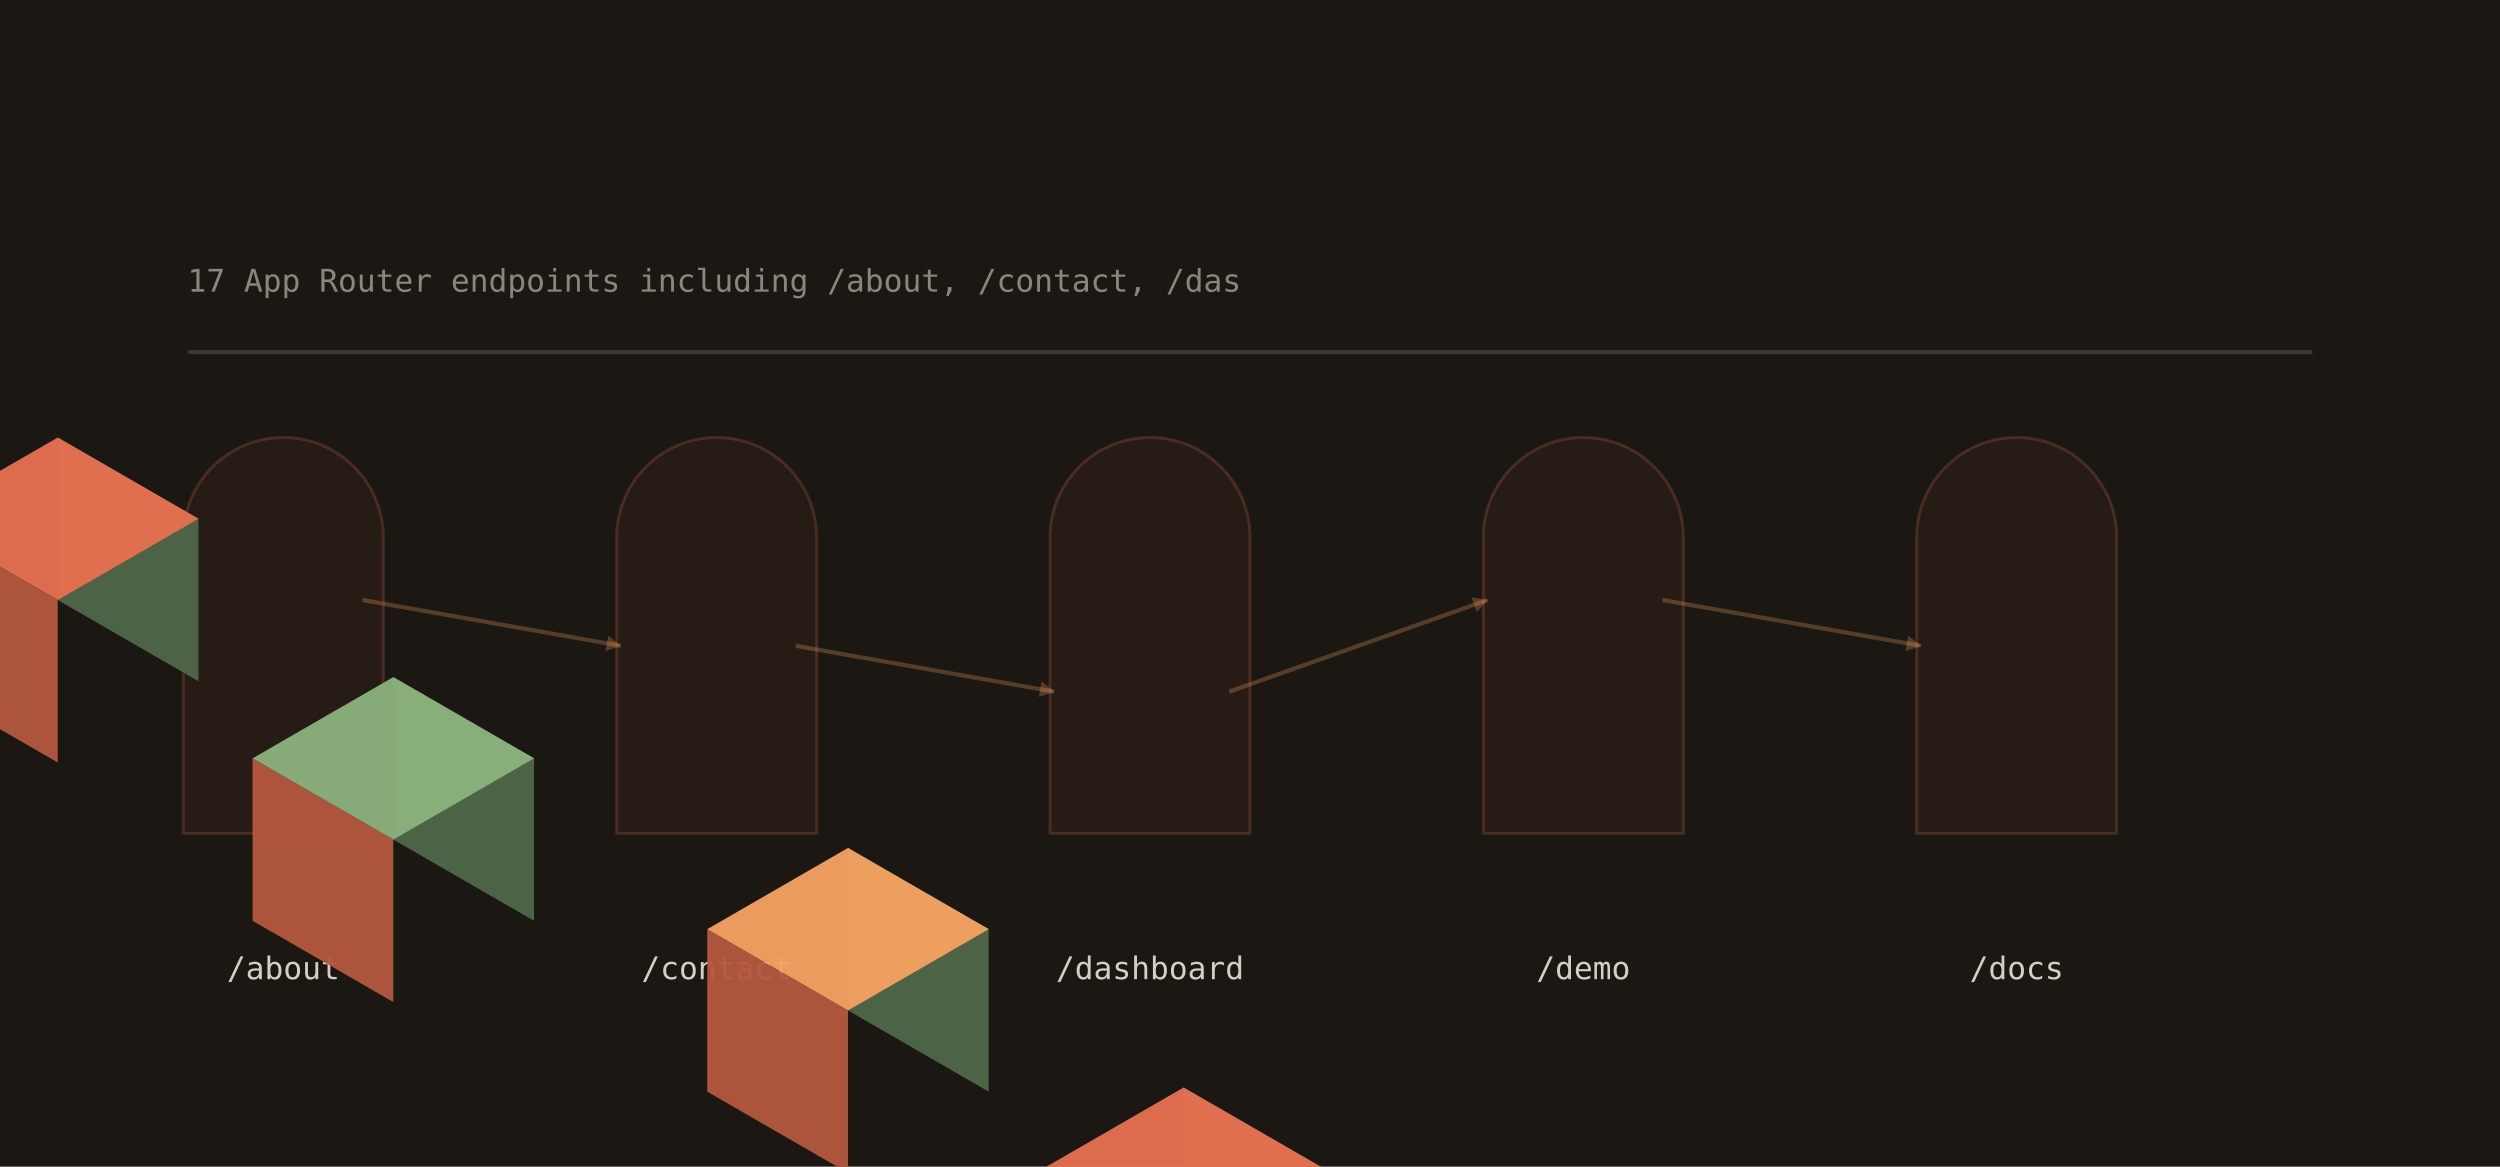
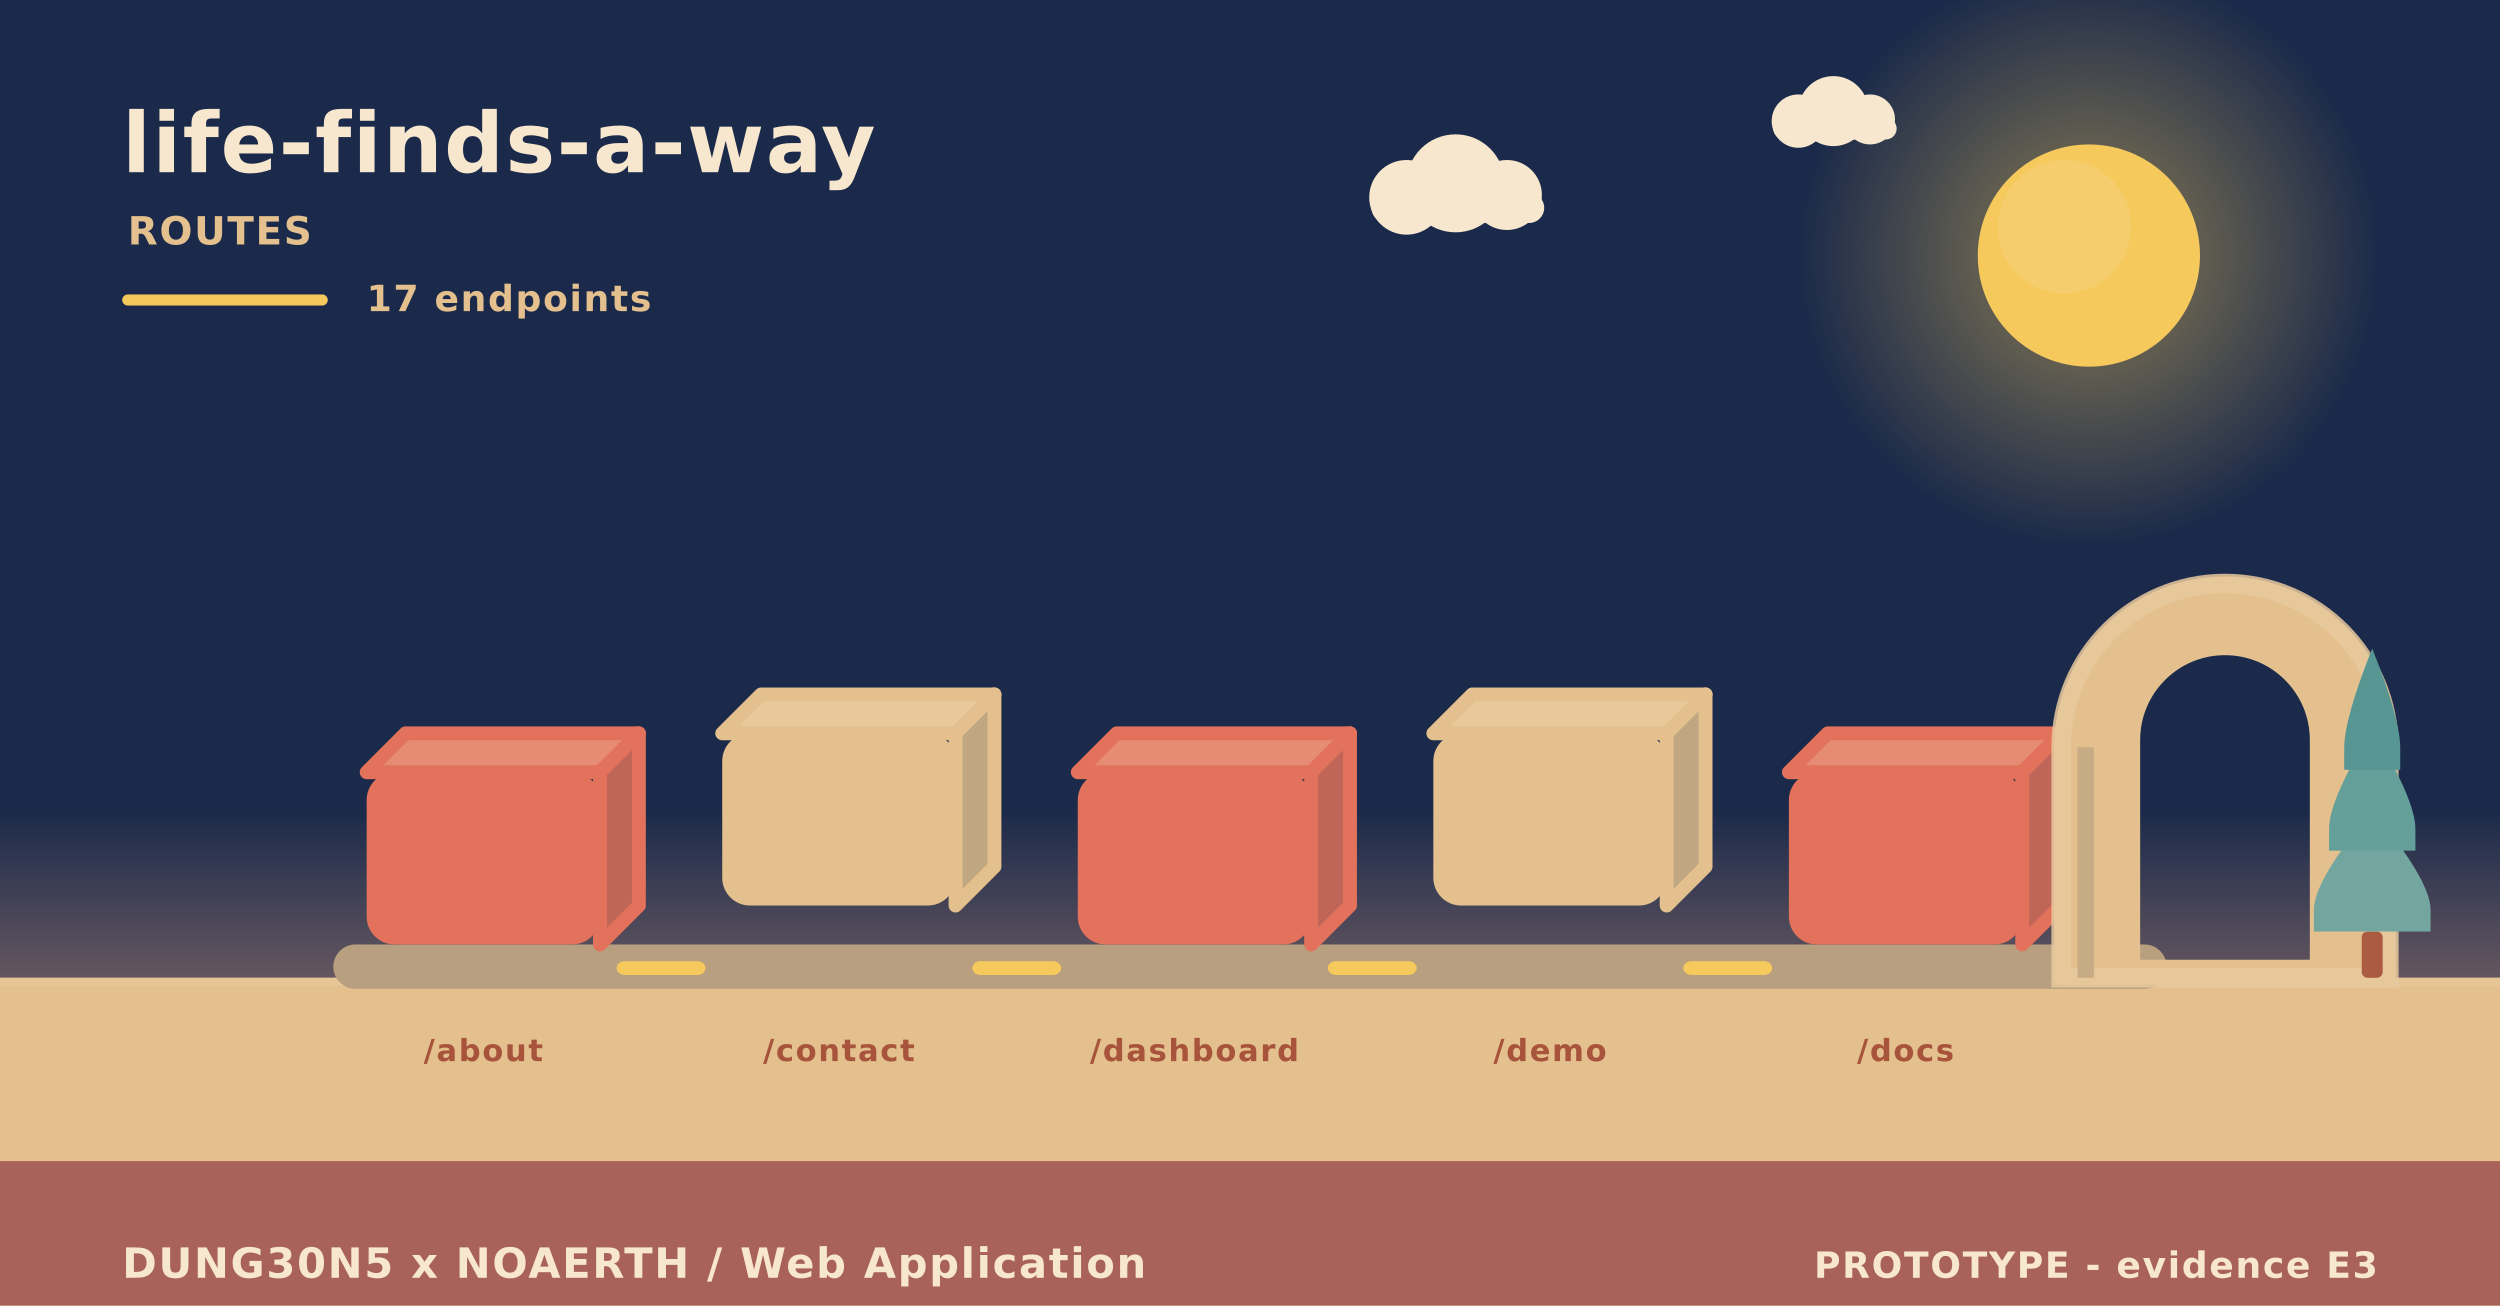
- <svg xmlns="http://www.w3.org/2000/svg" viewBox="0 0 1200 560" width="1200" height="560" role="img" aria-label="life-finds-a-way data flow">
-   <rect width="1200" height="560" fill="#1b1712" />
-   <defs>
-     <linearGradient id="gf" x1="0" y1="0" x2="1" y2="1">
-       <stop offset="0%" stop-color="#f4a261" />
-       <stop offset="100%" stop-color="#e76f51" />
-     </linearGradient>
-   </defs>
-   <path d="M88.00,400.00 L88.00,258.00 A48.00,48.00 0 0 1 184.00,258.00 L184.00,400.00 Z" fill="rgba(231,111,81,0.100)" opacity="0.55" stroke="rgba(231,111,81,0.400)" stroke-width="1.4" />
-   <polygon points="-133.37,173.00 -65.82,212.00 -65.82,134.00 -133.37,95.00" fill="#506748" opacity="0.95" />
-   <polygon points="-200.92,212.00 -133.37,251.00 -133.37,173.00 -200.92,134.00" fill="#b4573f" opacity="0.95" />
-   <polygon points="-133.37,95.00 -65.82,134.00 -133.37,173.00 -200.92,134.00" fill="#f4a261" opacity="0.95" />
-   <text x="136" y="470" font-family="ui-monospace,Menlo,monospace" font-size="15" fill="rgba(253,246,233,0.820)" text-anchor="middle">/about</text>
-   <path d="M296.00,400.00 L296.00,258.00 A48.00,48.00 0 0 1 392.00,258.00 L392.00,400.00 Z" fill="rgba(231,111,81,0.100)" opacity="0.55" stroke="rgba(231,111,81,0.400)" stroke-width="1.4" />
-   <polygon points="27.71,288.00 95.26,327.00 95.26,249.00 27.71,210.00" fill="#506748" opacity="0.95" />
-   <polygon points="-39.84,327.00 27.71,366.00 27.71,288.00 -39.84,249.00" fill="#b4573f" opacity="0.95" />
-   <polygon points="27.71,210.00 95.26,249.00 27.71,288.00 -39.84,249.00" fill="#e76f51" opacity="0.95" />
-   <text x="344" y="470" font-family="ui-monospace,Menlo,monospace" font-size="15" fill="rgba(253,246,233,0.820)" text-anchor="middle">/contact</text>
-   <line x1="174.00" y1="288.00" x2="298.00" y2="310.00" stroke="rgba(244,162,97,0.500)" stroke-width="2.00" opacity="0.55" />
-   <polygon points="298.00,310.00 291.97,305.07 290.64,312.55" fill="rgba(244,162,97,0.500)" opacity="0.55" />
-   <path d="M504.00,400.00 L504.00,258.00 A48.00,48.00 0 0 1 600.00,258.00 L600.00,400.00 Z" fill="rgba(231,111,81,0.100)" opacity="0.55" stroke="rgba(231,111,81,0.400)" stroke-width="1.4" />
-   <polygon points="188.79,403.00 256.34,442.00 256.34,364.00 188.79,325.00" fill="#506748" opacity="0.95" />
-   <polygon points="121.24,442.00 188.79,481.00 188.79,403.00 121.24,364.00" fill="#b4573f" opacity="0.95" />
-   <polygon points="188.79,325.00 256.34,364.00 188.79,403.00 121.24,364.00" fill="#8ab17d" opacity="0.95" />
-   <text x="552" y="470" font-family="ui-monospace,Menlo,monospace" font-size="15" fill="rgba(253,246,233,0.820)" text-anchor="middle">/dashboard</text>
-   <line x1="382.00" y1="310.00" x2="506.00" y2="332.00" stroke="rgba(244,162,97,0.500)" stroke-width="2.00" opacity="0.55" />
-   <polygon points="506.00,332.00 499.97,327.07 498.64,334.55" fill="rgba(244,162,97,0.500)" opacity="0.55" />
-   <path d="M712.00,400.00 L712.00,258.00 A48.00,48.00 0 0 1 808.00,258.00 L808.00,400.00 Z" fill="rgba(231,111,81,0.100)" opacity="0.55" stroke="rgba(231,111,81,0.400)" stroke-width="1.4" />
-   <polygon points="407.03,485.00 474.58,524.00 474.58,446.00 407.03,407.00" fill="#506748" opacity="0.95" />
-   <polygon points="339.48,524.00 407.03,563.00 407.03,485.00 339.48,446.00" fill="#b4573f" opacity="0.95" />
-   <polygon points="407.03,407.00 474.58,446.00 407.03,485.00 339.48,446.00" fill="#f4a261" opacity="0.95" />
-   <text x="760" y="470" font-family="ui-monospace,Menlo,monospace" font-size="15" fill="rgba(253,246,233,0.820)" text-anchor="middle">/demo</text>
-   <line x1="590.00" y1="332.00" x2="714.00" y2="288.00" stroke="rgba(244,162,97,0.500)" stroke-width="2.00" opacity="0.55" />
-   <polygon points="714.00,288.00 706.32,286.69 708.86,293.86" fill="rgba(244,162,97,0.500)" opacity="0.55" />
-   <path d="M920.00,400.00 L920.00,258.00 A48.00,48.00 0 0 1 1016.00,258.00 L1016.00,400.00 Z" fill="rgba(231,111,81,0.100)" opacity="0.55" stroke="rgba(231,111,81,0.400)" stroke-width="1.4" />
-   <polygon points="568.11,600.00 635.66,639.00 635.66,561.00 568.11,522.00" fill="#506748" opacity="0.95" />
-   <polygon points="500.56,639.00 568.11,678.00 568.11,600.00 500.56,561.00" fill="#b4573f" opacity="0.95" />
-   <polygon points="568.11,522.00 635.66,561.00 568.11,600.00 500.56,561.00" fill="#e76f51" opacity="0.95" />
-   <text x="968" y="470" font-family="ui-monospace,Menlo,monospace" font-size="15" fill="rgba(253,246,233,0.820)" text-anchor="middle">/docs</text>
-   <line x1="798.00" y1="288.00" x2="922.00" y2="310.00" stroke="rgba(244,162,97,0.500)" stroke-width="2.00" opacity="0.55" />
-   <polygon points="922.00,310.00 915.97,305.07 914.64,312.55" fill="rgba(244,162,97,0.500)" opacity="0.55" />
-   <rect x="90.00" y="168.00" width="1020.00" height="2.00" rx="0.00" fill="rgba(253,246,233,0.140)" opacity="1.00" />
-   <text x="90" y="140" font-family="ui-monospace,Menlo,monospace" font-size="15" fill="rgba(253,246,233,0.500)">17 App Router endpoints including /about, /contact, /das</text>
+ <svg xmlns="http://www.w3.org/2000/svg" width="900" height="470" viewBox="0 0 900 470" role="img" aria-label="life-finds-a-way - how data moves">
+   <linearGradient id="skyd" x1="0" y1="0" x2="0" y2="1">
+     <stop offset="0" stop-color="#1b2a4a" />
+     <stop offset="0.62" stop-color="#1b2a4a" />
+     <stop offset="1" stop-color="#f3ad8a" />
+   </linearGradient>
+   <rect width="900" height="470" fill="url(#skyd)" />
+   <radialGradient id="sund">
+     <stop offset="0.35" stop-color="#f5c95c" stop-opacity="0.34" />
+     <stop offset="1" stop-color="#f5c95c" stop-opacity="0" />
+   </radialGradient>
+   <circle cx="752" cy="92" r="104" fill="url(#sund)" />
+   <circle cx="752" cy="92" r="40" fill="#f5c95c" />
+   <circle cx="743.2" cy="81.6" r="24" fill="#f5d27e" opacity="0.5" />
+   <g>
+     <circle cx="524" cy="66" r="17.64" fill="#f6e7ce" />
+     <circle cx="506.36" cy="71.04" r="13.44" fill="#f6e7ce" />
+     <circle cx="542.48" cy="70.2" r="12.6" fill="#f6e7ce" />
+     <rect x="493.76" y="69.36" width="62.16" height="10.92" rx="5.46" fill="#f6e7ce" />
+   </g>
+   <g>
+     <circle cx="660" cy="40" r="12.6" fill="#f6e7ce" />
+     <circle cx="647.4" cy="43.6" r="9.6" fill="#f6e7ce" />
+     <circle cx="673.2" cy="43" r="9" fill="#f6e7ce" />
+     <rect x="638.4" y="42.4" width="44.4" height="7.8" rx="3.9" fill="#f6e7ce" />
+   </g>
+   <rect x="0" y="352" width="900" height="118" fill="#e3c08d" />
+   <rect x="0" y="352" width="900" height="3" fill="#e6c596" />
+   <text x="44" y="62" font-family="Verdana,DejaVu Sans,sans-serif" font-size="30" font-weight="700" letter-spacing="0.6" fill="#f6e7ce" text-anchor="start">life-finds-a-way</text>
+   <text x="46" y="88" font-family="Verdana,DejaVu Sans,sans-serif" font-size="14" font-weight="700" letter-spacing="0.6" fill="#e3c08d" text-anchor="start">ROUTES</text>
+   <rect x="44" y="106" width="74" height="4" rx="2" fill="#f5c95c" />
+   <text x="132" y="112" font-family="Verdana,DejaVu Sans,sans-serif" font-size="13" font-weight="700" letter-spacing="0.6" fill="#e3c08d" text-anchor="start">17 endpoints</text>
+   <rect x="120" y="340" width="660" height="16" rx="8" fill="#b79f80" />
+   <path d="M132,278 L216,278 L230,264 L146,264 Z" fill="#e68c74" stroke="#e2725b" stroke-width="5" stroke-linejoin="round" />
+   <path d="M216,278 L230,264 L230,326 L216,340 Z" fill="#c06658" stroke="#e2725b" stroke-width="5" stroke-linejoin="round" />
+   <rect x="132" y="278" width="84" height="62" rx="10" fill="#e2725b" />
+   <text x="174" y="382" font-family="Verdana,DejaVu Sans,sans-serif" font-size="11" font-weight="700" letter-spacing="0.6" fill="#a8543c" text-anchor="middle">/about</text>
+   <path d="M260,264 L344,264 L358,250 L274,250 Z" fill="#e7c99b" stroke="#e3c08d" stroke-width="5" stroke-linejoin="round" />
+   <path d="M344,264 L358,250 L358,312 L344,326 Z" fill="#c1a682" stroke="#e3c08d" stroke-width="5" stroke-linejoin="round" />
+   <rect x="260" y="264" width="84" height="62" rx="10" fill="#e3c08d" />
+   <text x="302" y="382" font-family="Verdana,DejaVu Sans,sans-serif" font-size="11" font-weight="700" letter-spacing="0.6" fill="#a8543c" text-anchor="middle">/contact</text>
+   <rect x="222" y="346" width="32" height="5" rx="3" fill="#f5c95c" />
+   <path d="M388,278 L472,278 L486,264 L402,264 Z" fill="#e68c74" stroke="#e2725b" stroke-width="5" stroke-linejoin="round" />
+   <path d="M472,278 L486,264 L486,326 L472,340 Z" fill="#c06658" stroke="#e2725b" stroke-width="5" stroke-linejoin="round" />
+   <rect x="388" y="278" width="84" height="62" rx="10" fill="#e2725b" />
+   <text x="430" y="382" font-family="Verdana,DejaVu Sans,sans-serif" font-size="11" font-weight="700" letter-spacing="0.6" fill="#a8543c" text-anchor="middle">/dashboard</text>
+   <rect x="350" y="346" width="32" height="5" rx="3" fill="#f5c95c" />
+   <path d="M516,264 L600,264 L614,250 L530,250 Z" fill="#e7c99b" stroke="#e3c08d" stroke-width="5" stroke-linejoin="round" />
+   <path d="M600,264 L614,250 L614,312 L600,326 Z" fill="#c1a682" stroke="#e3c08d" stroke-width="5" stroke-linejoin="round" />
+   <rect x="516" y="264" width="84" height="62" rx="10" fill="#e3c08d" />
+   <text x="558" y="382" font-family="Verdana,DejaVu Sans,sans-serif" font-size="11" font-weight="700" letter-spacing="0.6" fill="#a8543c" text-anchor="middle">/demo</text>
+   <rect x="478" y="346" width="32" height="5" rx="3" fill="#f5c95c" />
+   <path d="M644,278 L728,278 L742,264 L658,264 Z" fill="#e68c74" stroke="#e2725b" stroke-width="5" stroke-linejoin="round" />
+   <path d="M728,278 L742,264 L742,326 L728,340 Z" fill="#c06658" stroke="#e2725b" stroke-width="5" stroke-linejoin="round" />
+   <rect x="644" y="278" width="84" height="62" rx="10" fill="#e2725b" />
+   <text x="686" y="382" font-family="Verdana,DejaVu Sans,sans-serif" font-size="11" font-weight="700" letter-spacing="0.6" fill="#a8543c" text-anchor="middle">/docs</text>
+   <rect x="606" y="346" width="32" height="5" rx="3" fill="#f5c95c" />
+   <path d="M742,352 L742,269.04 A59,59 0 0 1 860,269.04 L860,352 Z M767.96,348 L767.96,266.4 A33.04,33.04 0 0 1 834.04,266.4 L834.04,348 Z" fill="#e3c08d" fill-rule="evenodd" stroke="#e3c08d" stroke-width="5" stroke-linejoin="round" />
+   <path d="M742,352 L742,269.04 A59,59 0 0 1 860,269.04 L860,352 Z" fill="none" stroke="#e8c99d" stroke-width="7" stroke-linecap="round" opacity="0.85" />
+   <rect x="747.9" y="269.04" width="5.9" height="82.96" fill="#c7ab84" />
+   <rect x="850.22" y="335.36" width="7.56" height="16.64" rx="2.1" fill="#ac5b43" />
+   <path d="M854,291.68 Q833,317.01 833,327.5 Q833,335.36 833,335.36 L875,335.36 Q875,335.36 875,327.5 Q875,317.01 854,291.68 Z" fill="#74a6a0" />
+   <path d="M854,262.56 Q838.46,287.89 838.46,298.38 Q838.46,306.24 838.46,306.24 L869.54,306.24 Q869.54,306.24 869.54,298.38 Q869.54,287.89 854,262.56 Z" fill="#649f9a" />
+   <path d="M854,233.44 Q843.92,258.77 843.92,269.26 Q843.92,277.12 843.92,277.12 L864.08,277.12 Q864.08,277.12 864.08,269.26 Q864.08,258.77 854,233.44 Z" fill="#589694" />
+   <rect x="0" y="418" width="900" height="52" rx="0" fill="#a65c56" opacity="0.94" />
+   <text x="44" y="460" font-family="Verdana,DejaVu Sans,sans-serif" font-size="15" font-weight="700" letter-spacing="0.6" fill="#f6e7ce" text-anchor="start">DUNG30N5 x NOAERTH  /  Web Application</text>
+   <text x="856" y="460" font-family="Verdana,DejaVu Sans,sans-serif" font-size="13" font-weight="700" letter-spacing="0.6" fill="#f6e7ce" text-anchor="end">PROTOTYPE  -  evidence E3</text>
</svg>
